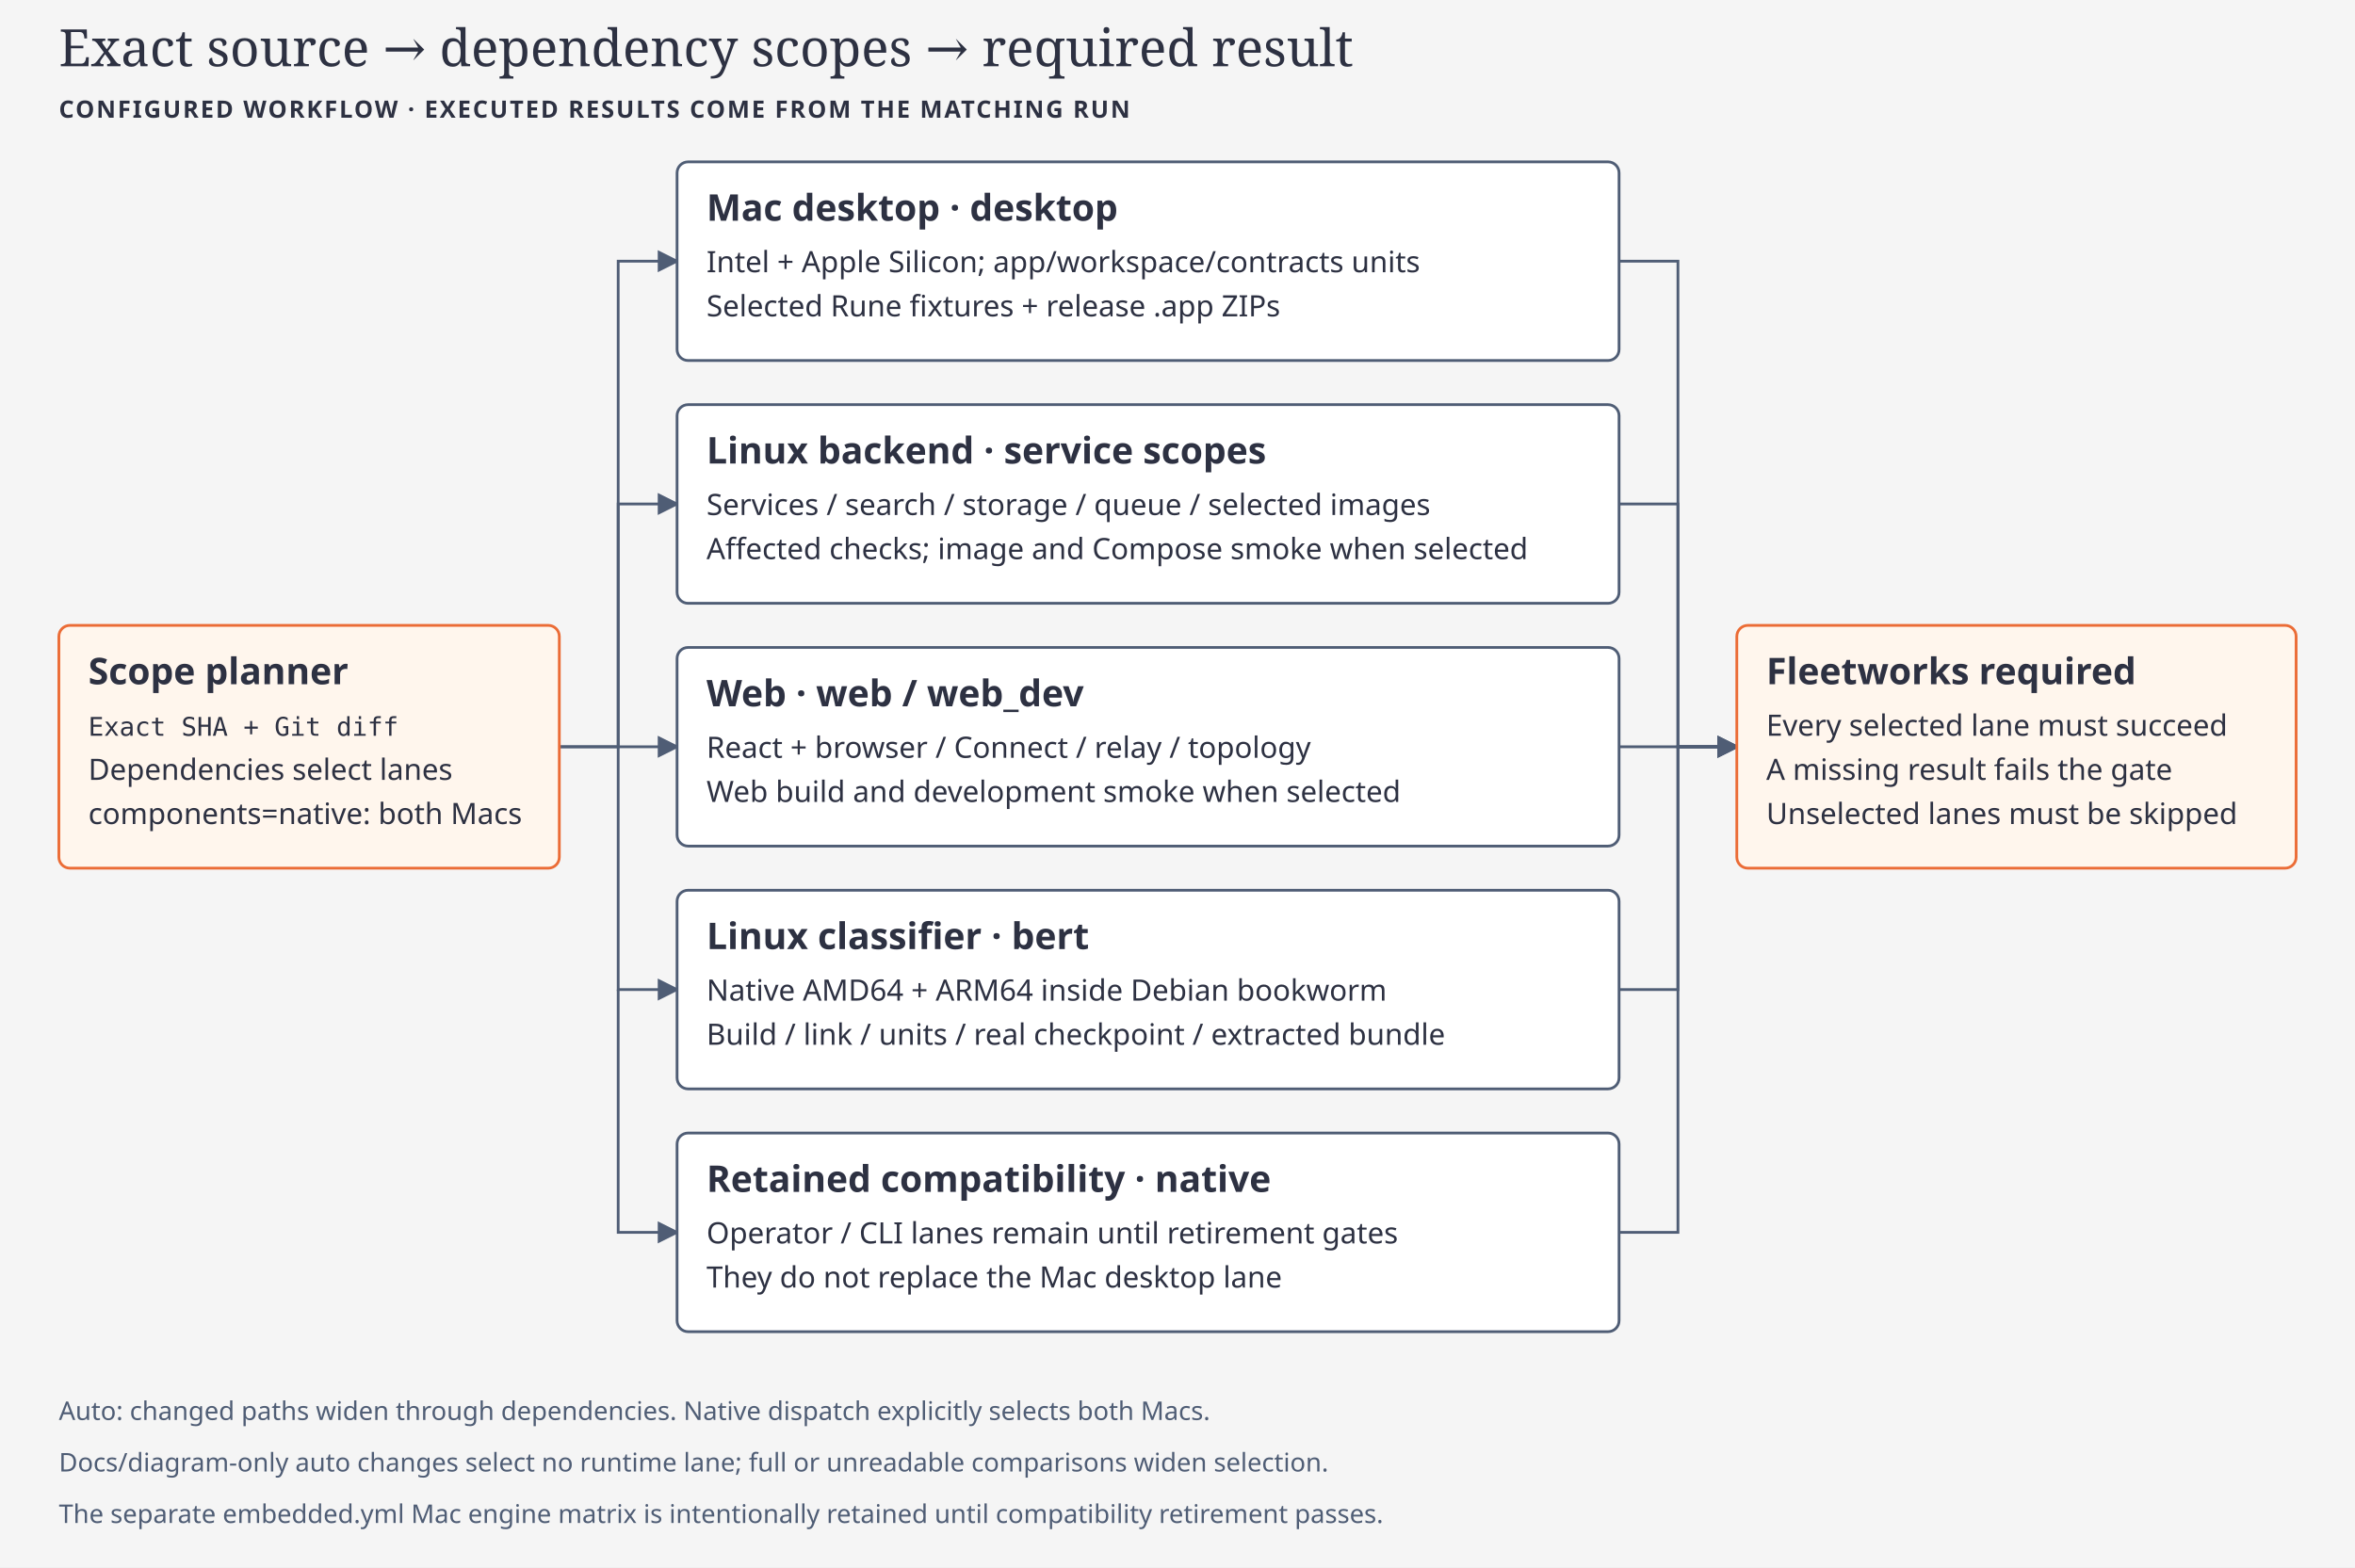
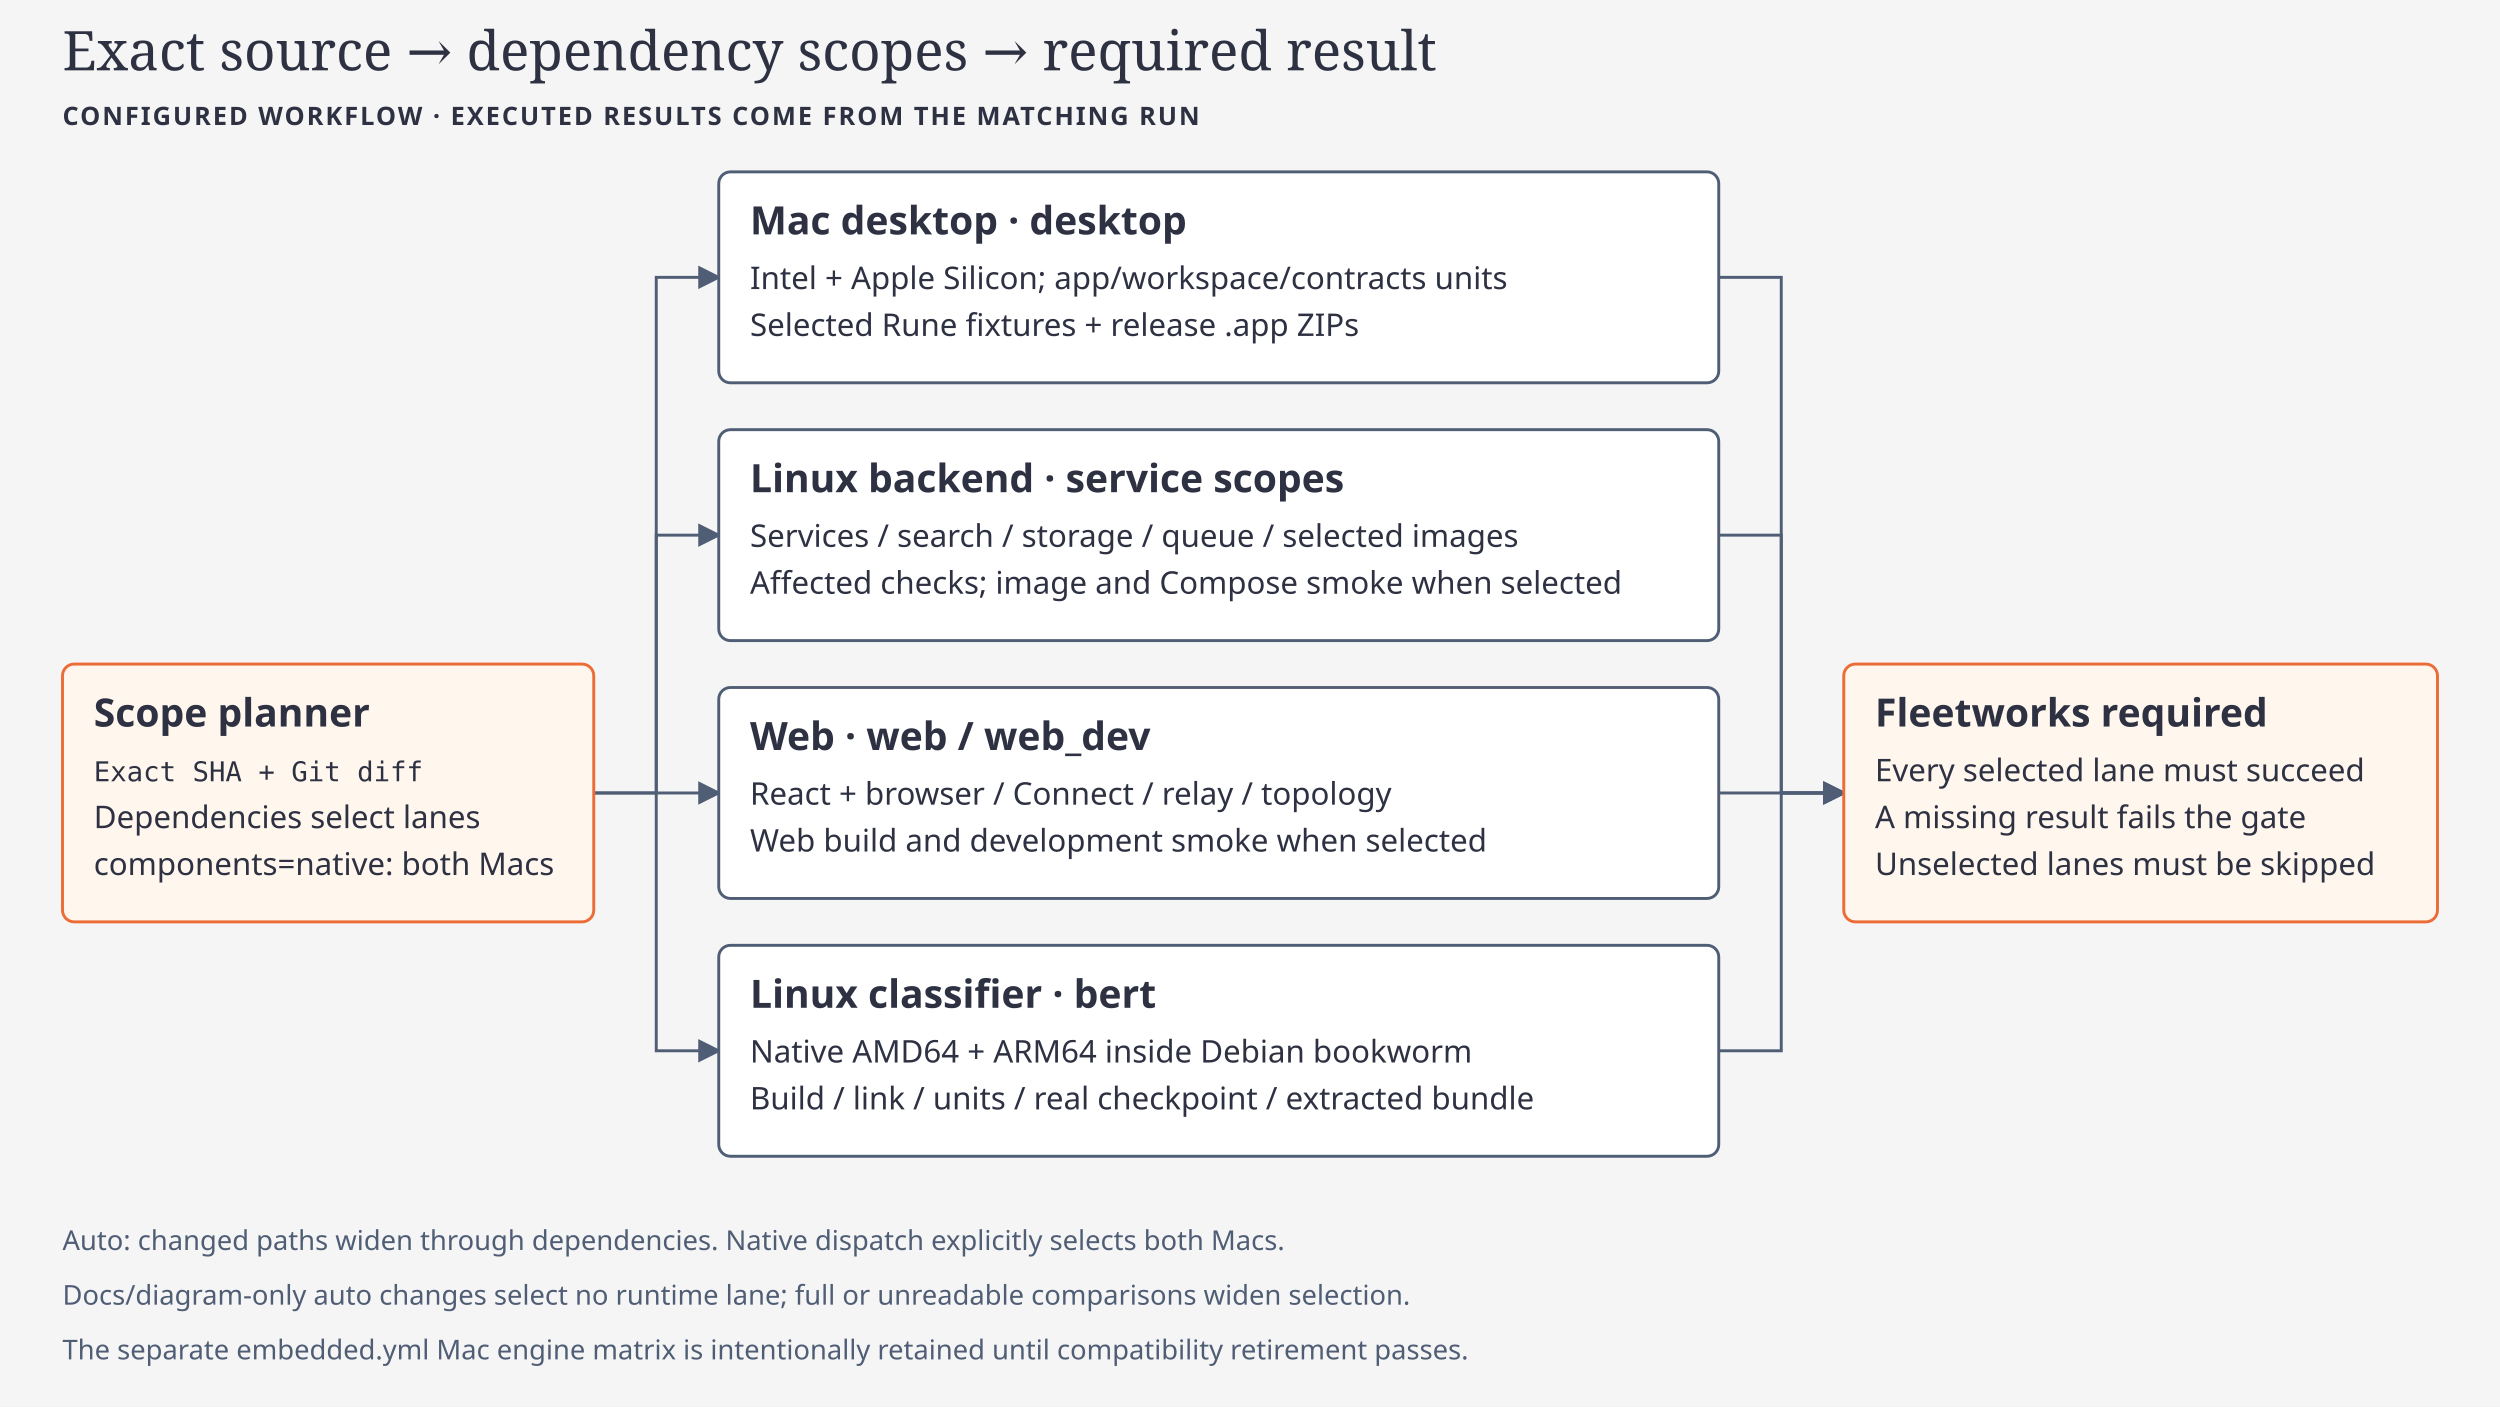
- <svg xmlns="http://www.w3.org/2000/svg" viewBox="0 0 1280 852" role="img" aria-labelledby="ci-scopes-title ci-scopes-desc">
+ <svg xmlns="http://www.w3.org/2000/svg" viewBox="0 0 1280 720" role="img" aria-labelledby="ci-scopes-title ci-scopes-desc">
  <defs>
    <marker id="ci-scopes-arrow" markerWidth="8" markerHeight="8" refX="7" refY="4" orient="auto">
      <path d="M0 0L8 4L0 8Z" fill="#4f5d75" />
    </marker>
  </defs>
  <style>text{font-family:Geist,system-ui,sans-serif;fill:#2d3142}.heading{font-family:'Instrument Serif',Georgia,serif;font-size:28px}.label{font-size:20px;font-weight:600}.note{font-size:16px}.code{font:14px 'Geist Mono',ui-monospace,monospace}.zone{font-size:13px;font-weight:600;letter-spacing:1px}.minor{font-size:14px;fill:#4f5d75}.node,.pending{fill:#fff;stroke:#4f5d75;stroke-width:1.5}.accent{fill:#fff6ed;stroke:#eb6c36;stroke-width:1.5}.pending{stroke-dasharray:6 4}.edge,.later,.flow{fill:none;stroke:#4f5d75;stroke-width:1.5}.later{stroke-dasharray:6 4}.edge,.later{marker-end:url(#ci-scopes-arrow)}</style>
-   <rect width="1280" height="852" fill="#f5f5f5" />
+   <rect width="1280" height="720" fill="#f5f5f5" />
  <text x="32" y="36" class="heading">Exact source → dependency scopes → required result</text>
  <text x="32" y="64" class="zone">CONFIGURED WORKFLOW · EXECUTED RESULTS COME FROM THE MATCHING RUN</text>
  <path d="M304 406H336V142H368" class="edge" />
  <path d="M336 406V274H368" class="edge" />
  <path d="M304 406H368" class="edge" />
  <path d="M336 406V538H368" class="edge" />
-   <path d="M336 538V670H368" class="edge" />
  <path d="M880 142H912V406H944" class="edge" />
  <path d="M880 274H912V406H944" class="edge" />
  <path d="M880 406H944" class="edge" />
  <path d="M880 538H912V406H944" class="edge" />
-   <path d="M880 670H912V406H944" class="edge" />
  <rect x="32" y="340" width="272" height="132" rx="6" class="accent" />
  <text x="48" y="372" class="label">Scope planner</text>
  <text x="48" y="400" class="code">Exact SHA + Git diff</text>
  <text x="48" y="424" class="note">Dependencies select lanes</text>
  <text x="48" y="448" class="note">components=native: both Macs</text>
  <rect x="368" y="88" width="512" height="108" rx="6" class="node" />
  <text x="384" y="120" class="label">Mac desktop · desktop</text>
  <text x="384" y="148" class="note">Intel + Apple Silicon; app/workspace/contracts units</text>
  <text x="384" y="172" class="note">Selected Rune fixtures + release .app ZIPs</text>
  <rect x="368" y="220" width="512" height="108" rx="6" class="node" />
  <text x="384" y="252" class="label">Linux backend · service scopes</text>
  <text x="384" y="280" class="note">Services / search / storage / queue / selected images</text>
  <text x="384" y="304" class="note">Affected checks; image and Compose smoke when selected</text>
  <rect x="368" y="352" width="512" height="108" rx="6" class="node" />
  <text x="384" y="384" class="label">Web · web / web_dev</text>
  <text x="384" y="412" class="note">React + browser / Connect / relay / topology</text>
  <text x="384" y="436" class="note">Web build and development smoke when selected</text>
  <rect x="368" y="484" width="512" height="108" rx="6" class="node" />
  <text x="384" y="516" class="label">Linux classifier · bert</text>
  <text x="384" y="544" class="note">Native AMD64 + ARM64 inside Debian bookworm</text>
  <text x="384" y="568" class="note">Build / link / units / real checkpoint / extracted bundle</text>
-   <rect x="368" y="616" width="512" height="108" rx="6" class="node" />
-   <text x="384" y="648" class="label">Retained compatibility · native</text>
-   <text x="384" y="676" class="note">Operator / CLI lanes remain until retirement gates</text>
-   <text x="384" y="700" class="note">They do not replace the Mac desktop lane</text>
  <rect x="944" y="340" width="304" height="132" rx="6" class="accent" />
  <text x="960" y="372" class="label">Fleetworks required</text>
  <text x="960" y="400" class="note">Every selected lane must succeed</text>
  <text x="960" y="424" class="note">A missing result fails the gate</text>
  <text x="960" y="448" class="note">Unselected lanes must be skipped</text>
-   <text x="32" y="772" class="minor">Auto: changed paths widen through dependencies. Native dispatch explicitly selects both Macs.</text>
-   <text x="32" y="800" class="minor">Docs/diagram-only auto changes select no runtime lane; full or unreadable comparisons widen selection.</text>
-   <text x="32" y="828" class="minor">The separate embedded.yml Mac engine matrix is intentionally retained until compatibility retirement passes.</text>
+   <text x="32" y="640" class="minor">Auto: changed paths widen through dependencies. Native dispatch explicitly selects both Macs.</text>
+   <text x="32" y="668" class="minor">Docs/diagram-only auto changes select no runtime lane; full or unreadable comparisons widen selection.</text>
+   <text x="32" y="696" class="minor">The separate embedded.yml Mac engine matrix is intentionally retained until compatibility retirement passes.</text>
</svg>
